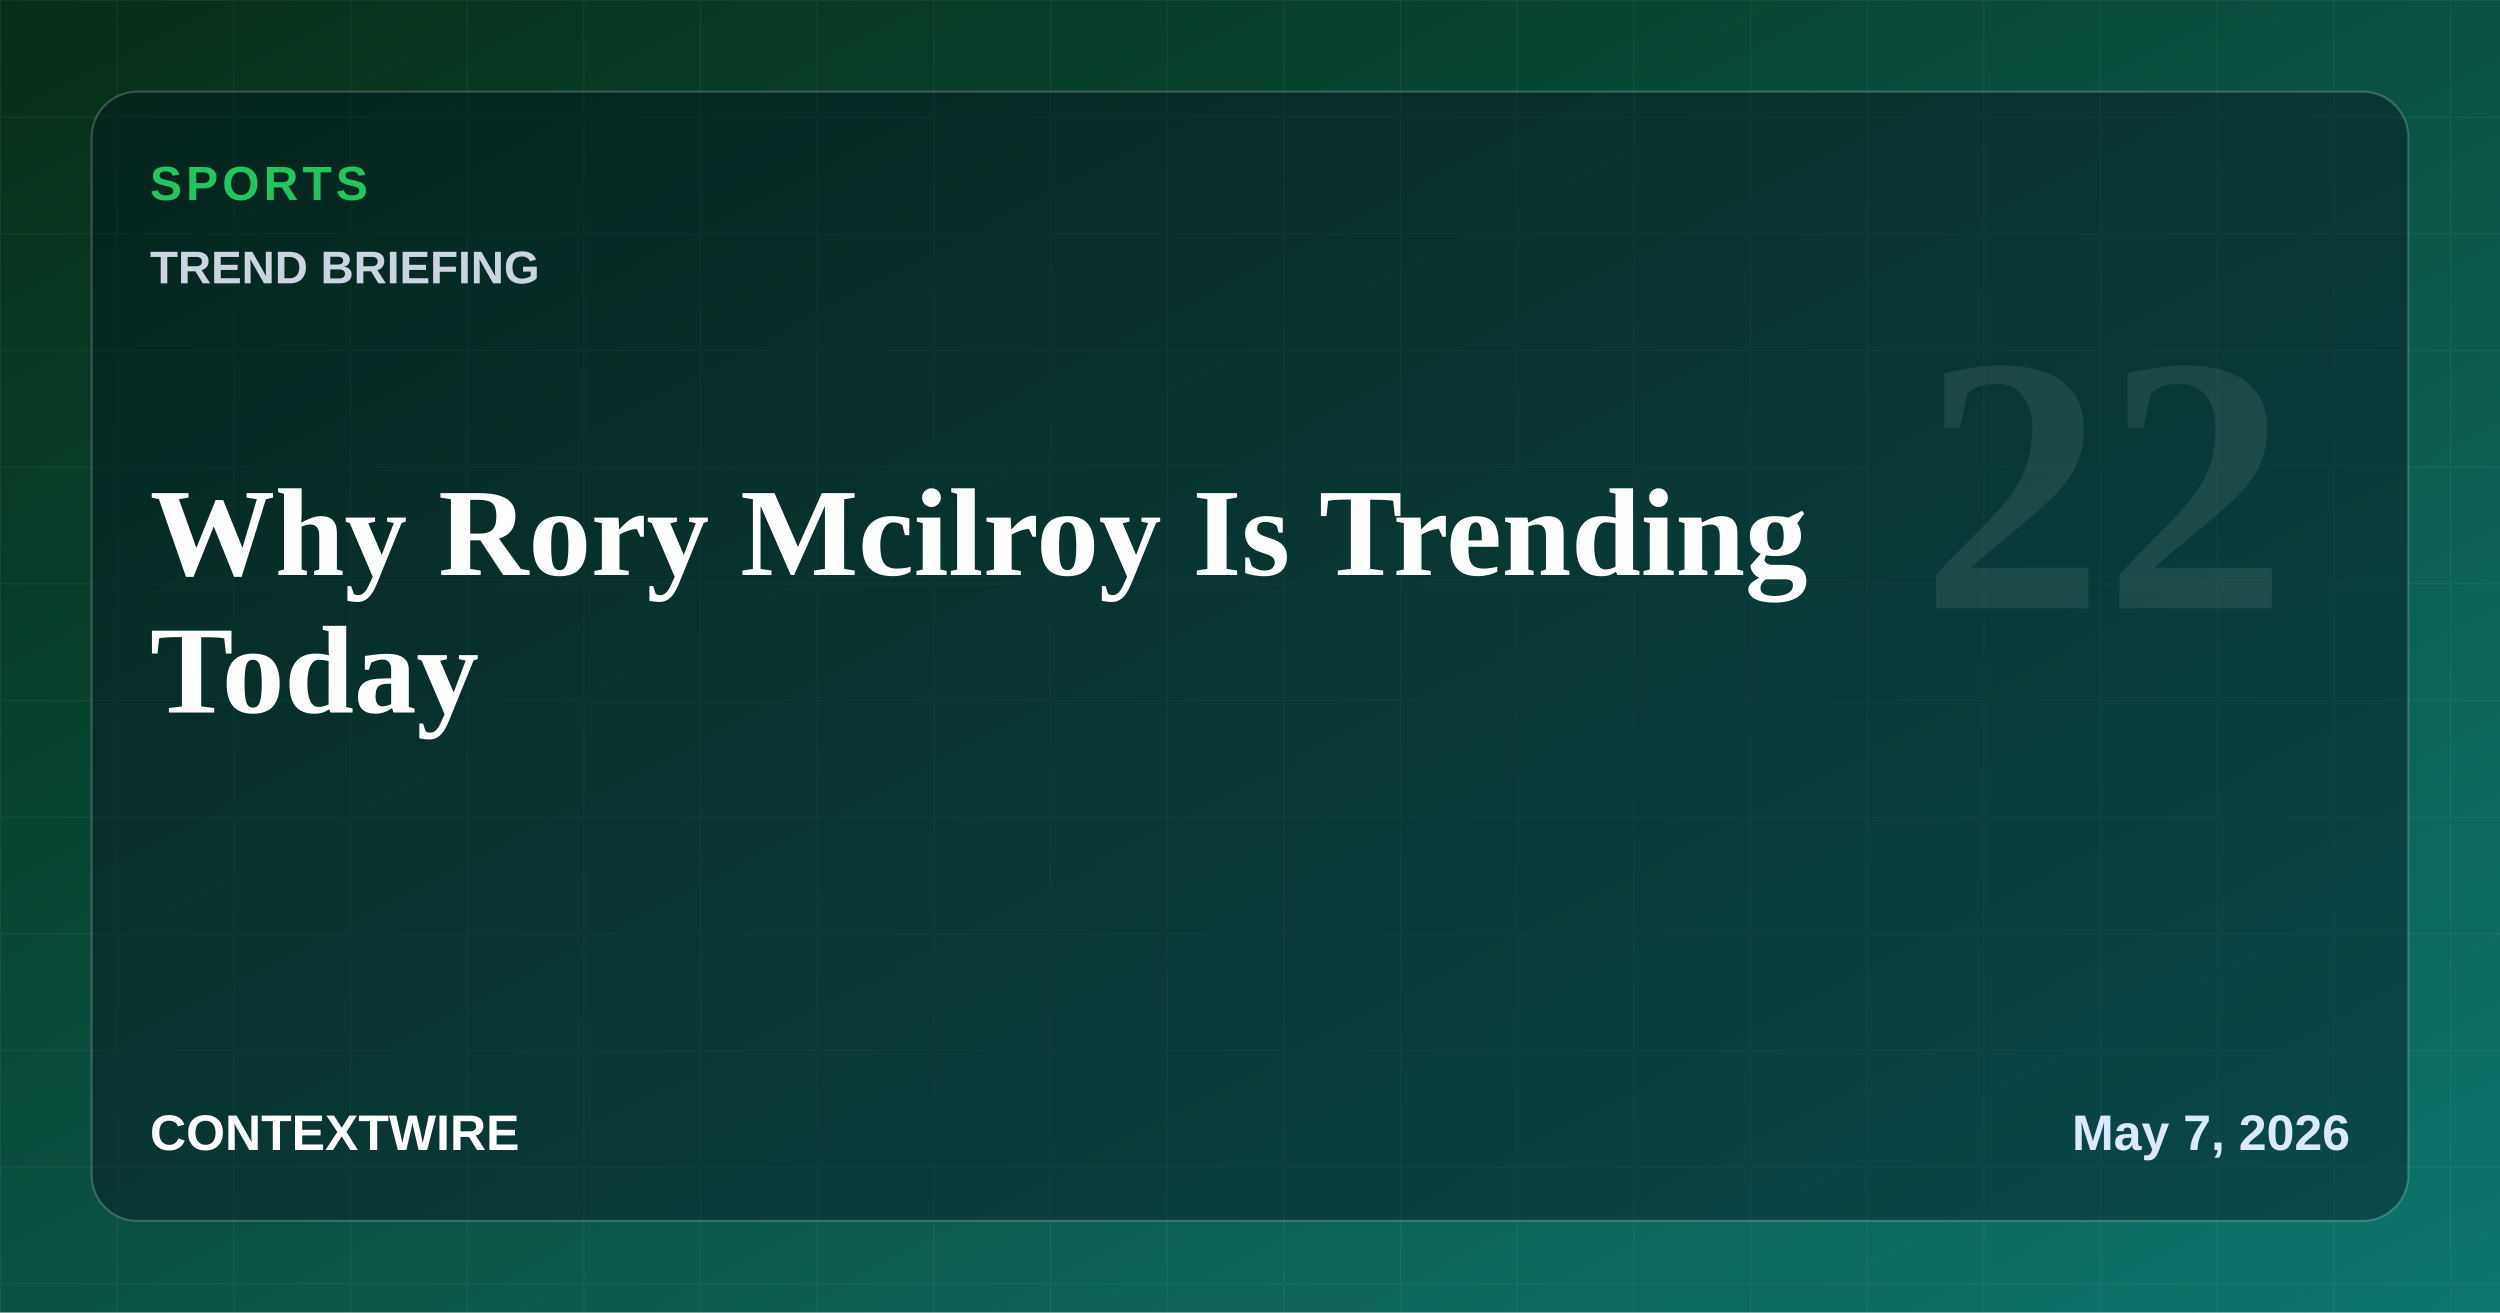
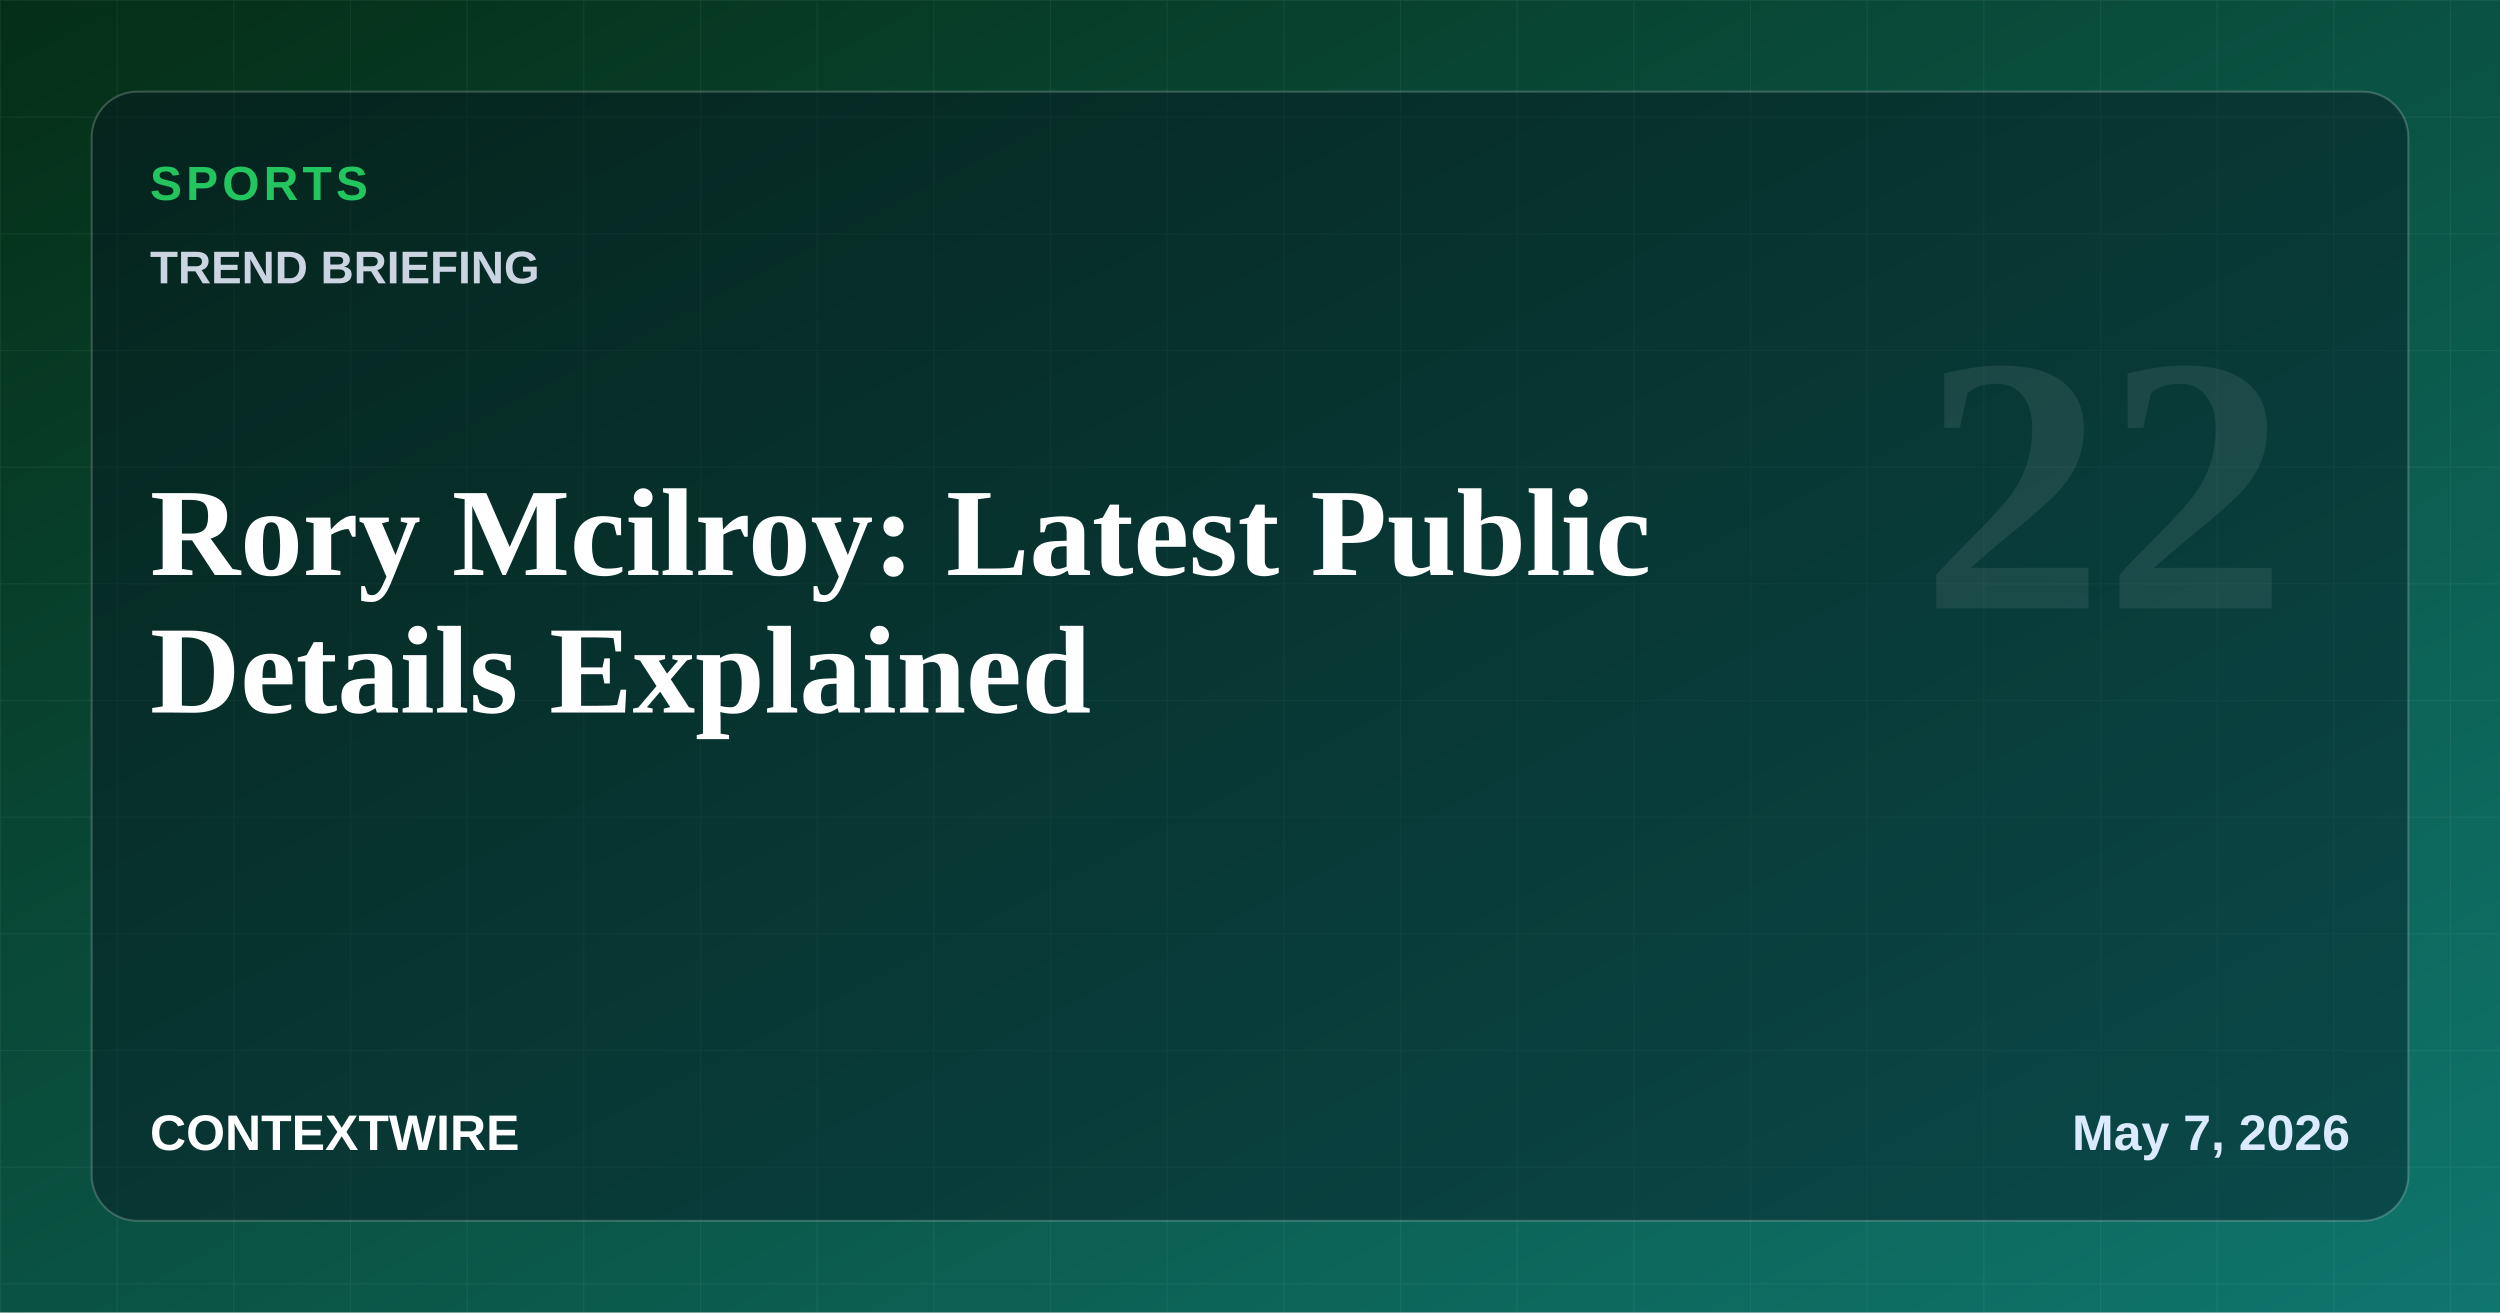
- <svg xmlns="http://www.w3.org/2000/svg" width="1200" height="630" viewBox="0 0 1200 630" role="img" aria-label="Why Rory Mcilroy Is Trending Today">
+ <svg xmlns="http://www.w3.org/2000/svg" width="1200" height="630" viewBox="0 0 1200 630" role="img" aria-label="Rory Mcilroy: Latest Public Details Explained">
  <defs>
    <linearGradient id="bg" x1="0" y1="0" x2="1" y2="1">
      <stop offset="0" stop-color="#052e16" />
      <stop offset="1" stop-color="#0f766e" />
    </linearGradient>
    <pattern id="grid" width="56" height="56" patternUnits="userSpaceOnUse">
      <path d="M56 0H0v56" fill="none" stroke="#ffffff" stroke-opacity=".08" stroke-width="1" />
    </pattern>
  </defs>
  <rect width="1200" height="630" fill="url(#bg)" />
  <rect width="1200" height="630" fill="url(#grid)" opacity=".65" />
  <rect x="44" y="44" width="1112" height="542" rx="22" fill="#07111f" fill-opacity=".42" stroke="#ffffff" stroke-opacity=".2" />
  <text x="72" y="96" font-family="Arial, Helvetica, sans-serif" font-size="23" font-weight="800" fill="#22c55e" letter-spacing="2">SPORTS</text>
  <text x="72" y="136" font-family="Arial, Helvetica, sans-serif" font-size="22" font-weight="700" fill="#cbd5e1">TREND BRIEFING</text>
-   <text x="72" y="276" font-family="Georgia, 'Times New Roman', serif" font-size="60" font-weight="700" fill="#ffffff">Why Rory Mcilroy Is Trending</text>
-   <text x="72" y="342" font-family="Georgia, 'Times New Roman', serif" font-size="60" font-weight="700" fill="#ffffff">Today</text>
+   <text x="72" y="276" font-family="Georgia, 'Times New Roman', serif" font-size="60" font-weight="700" fill="#ffffff">Rory Mcilroy: Latest Public</text>
+   <text x="72" y="342" font-family="Georgia, 'Times New Roman', serif" font-size="60" font-weight="700" fill="#ffffff">Details Explained</text>
  <text x="72" y="552" font-family="Arial, Helvetica, sans-serif" font-size="24" font-weight="800" fill="#ffffff">CONTEXTWIRE</text>
  <text x="1128" y="552" text-anchor="end" font-family="Arial, Helvetica, sans-serif" font-size="24" font-weight="700" fill="#dbeafe">May 7, 2026</text>
  <text x="1010" y="292" text-anchor="middle" font-family="Georgia, 'Times New Roman', serif" font-size="176" font-weight="700" fill="#ffffff" opacity=".08">22</text>
</svg>
